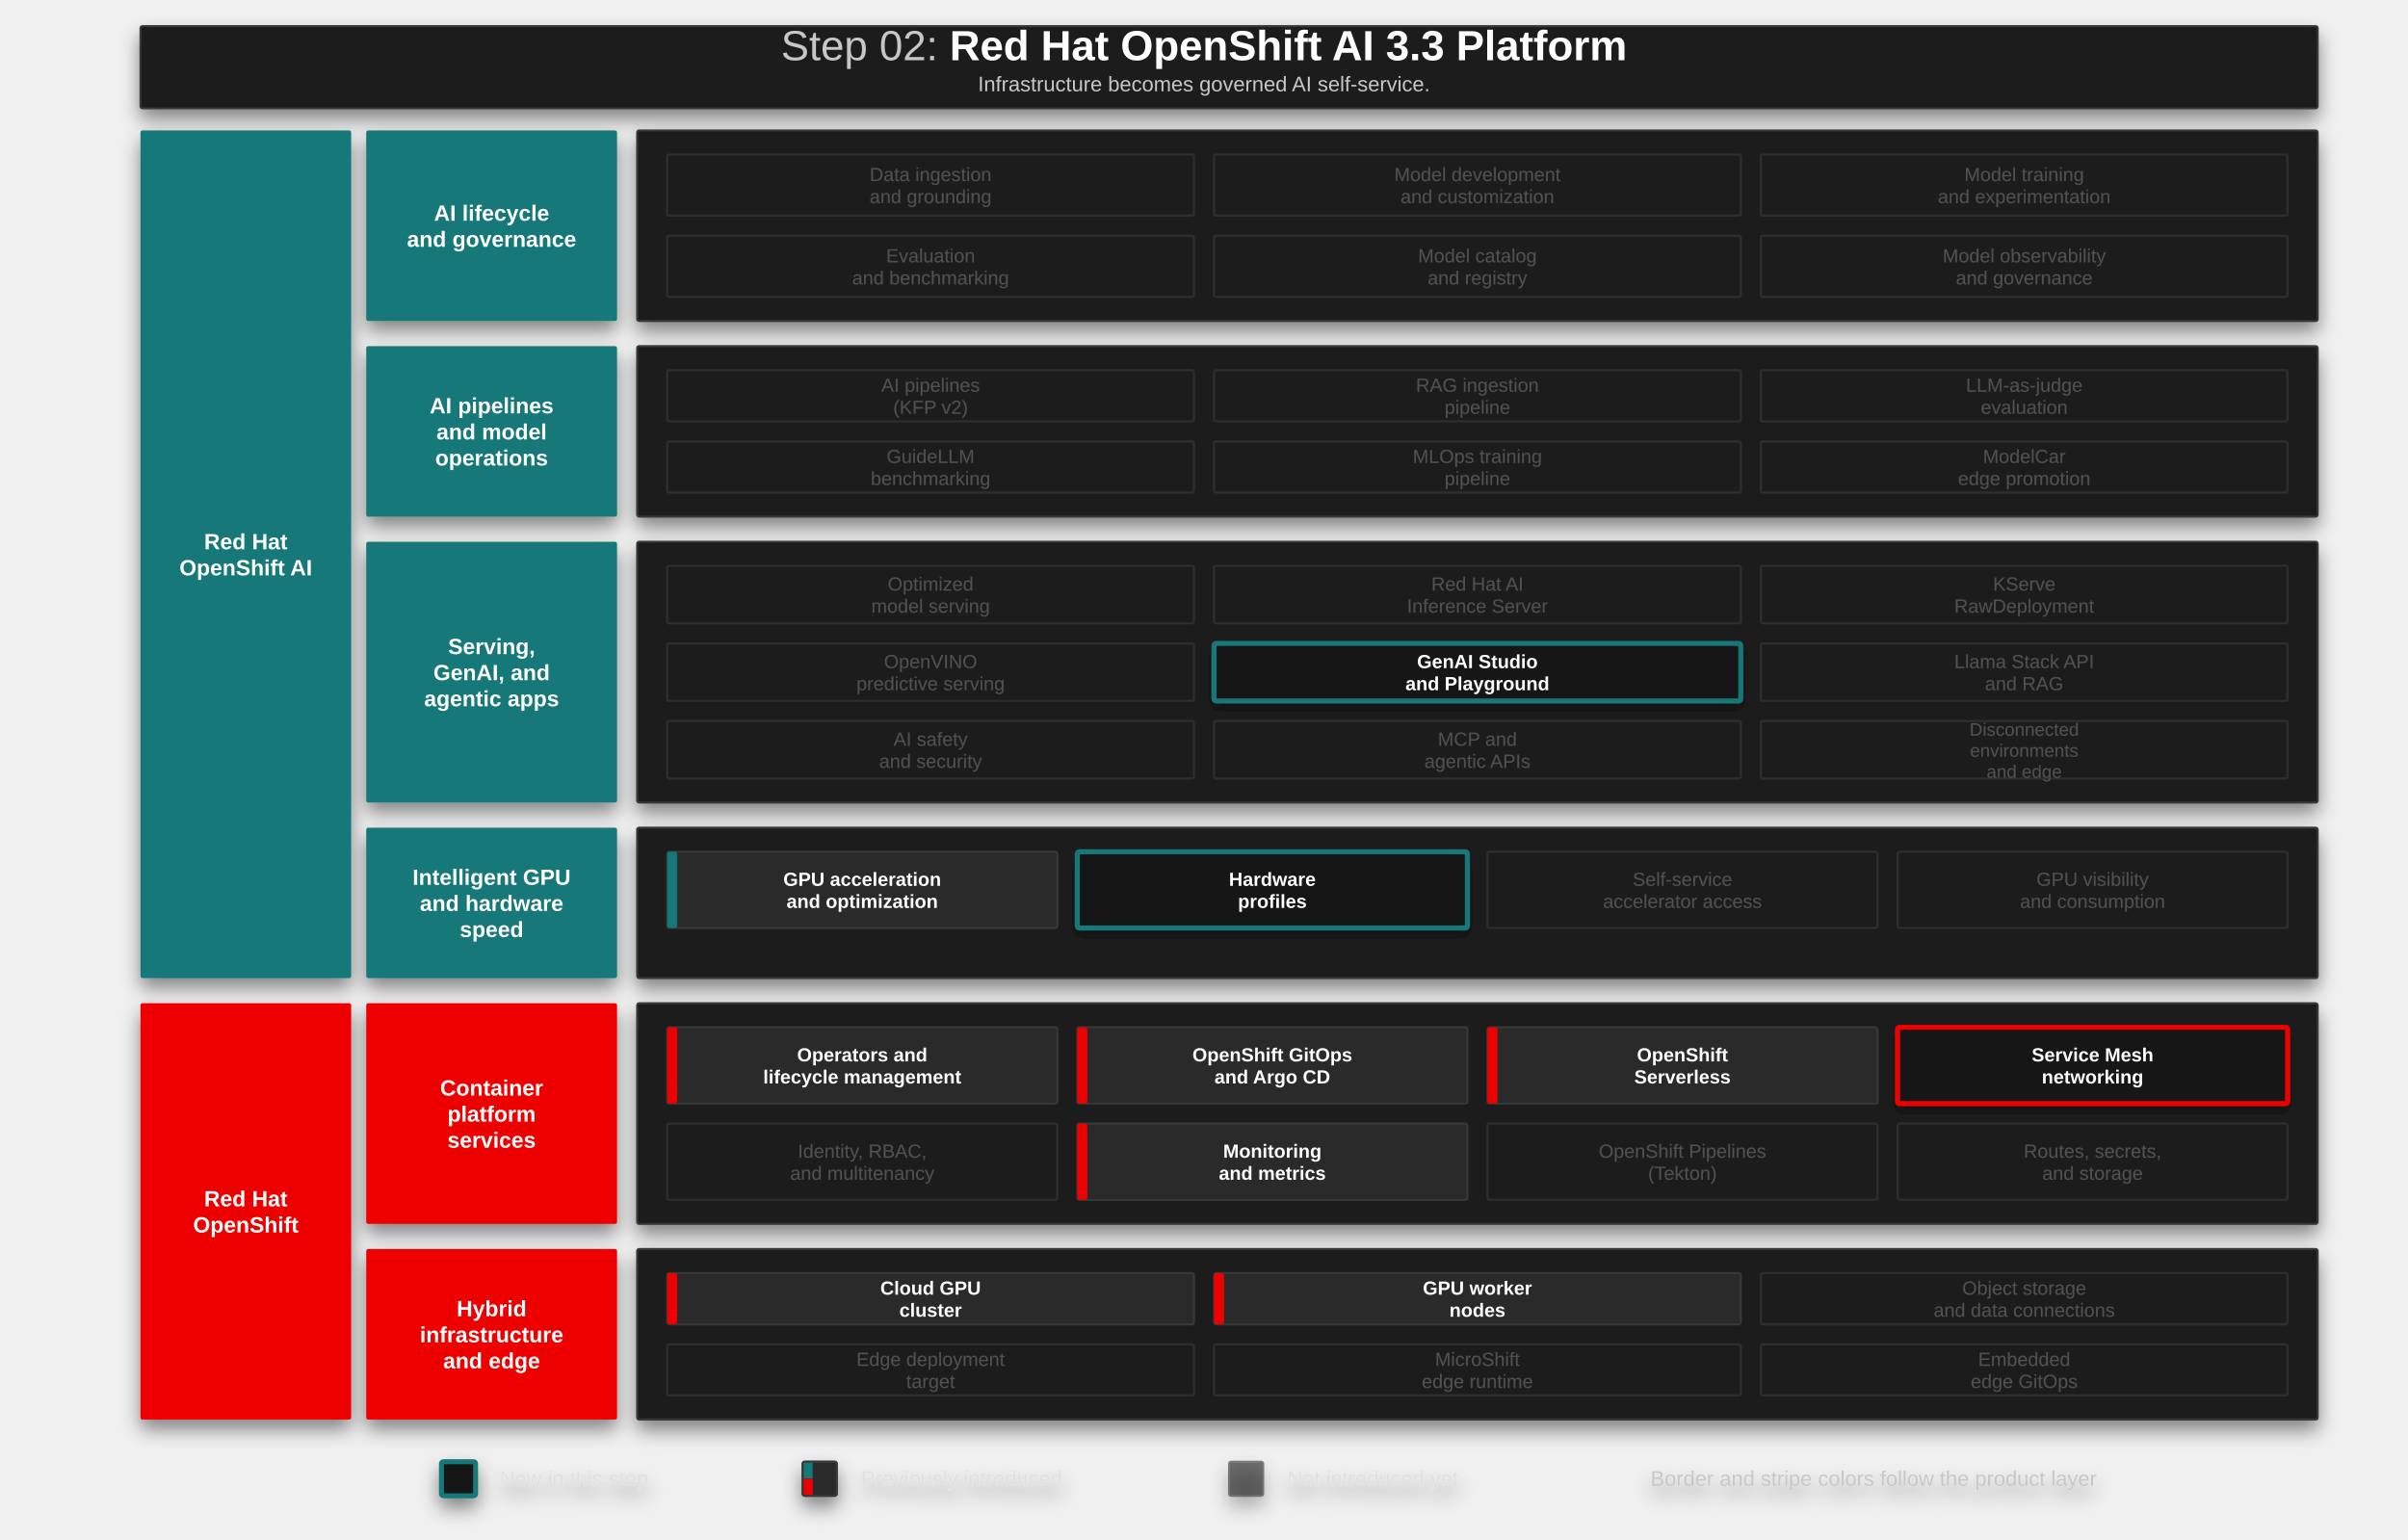
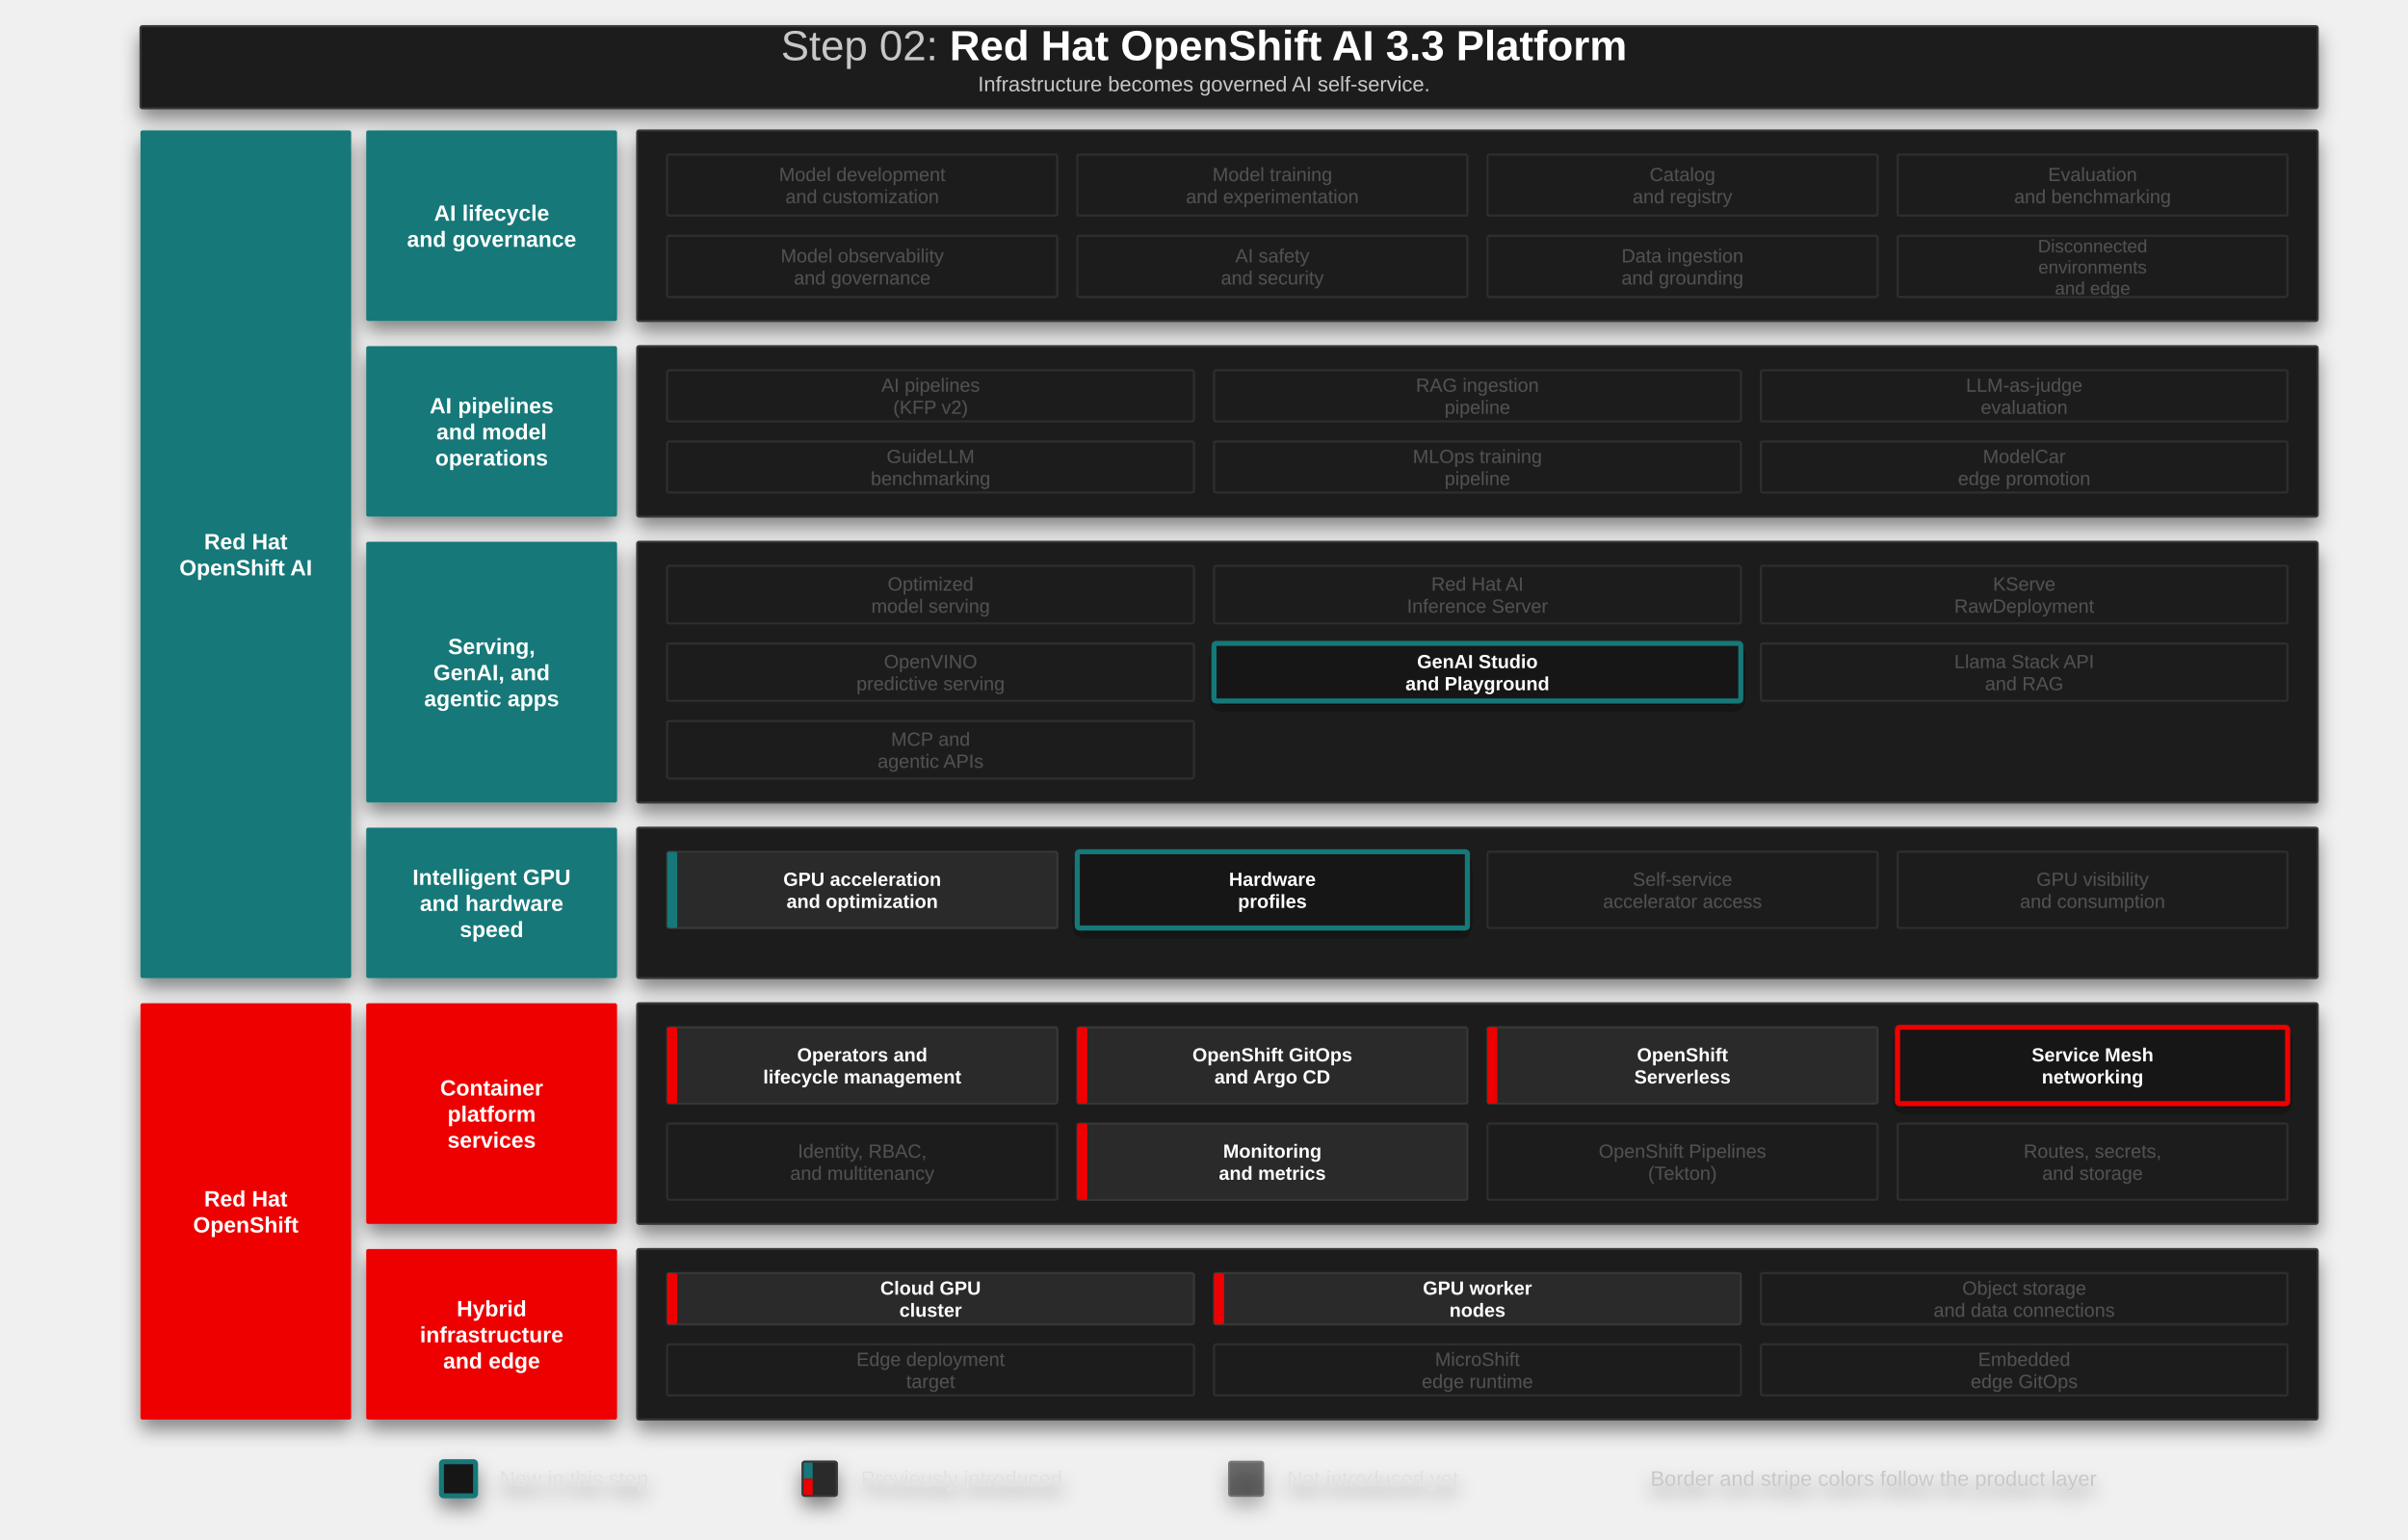
<svg xmlns="http://www.w3.org/2000/svg" width="2400" height="1535" viewBox="0 0 2400 1535" role="img" aria-labelledby="title desc">
  <style>.display{font-family:'Red Hat Display','Arial',sans-serif}.body{font-family:'Red Hat Text','Arial',sans-serif}</style>
  <defs>
    <filter id="lift" x="-20%" y="-20%" width="140%" height="140%">
      <feDropShadow dx="0" dy="6" stdDeviation="5" flood-color="#000" flood-opacity="0.55" />
    </filter>
    <filter id="panelShadow" x="-8%" y="-8%" width="116%" height="116%">
      <feDropShadow dx="0" dy="10" stdDeviation="9" flood-color="#000" flood-opacity="0.45" />
    </filter>
  </defs>
  <g filter="url(#panelShadow)">
    <rect x="140" y="26" width="2170" height="82" rx="2" fill="#1f1f1f" stroke="#383838" stroke-width="2" />
    <text x="1200.0" y="60" class="display" font-size="42" fill="#ffffff" font-weight="700" text-anchor="middle">
      <tspan fill="#c7c7c7" font-weight="500">Step 02:</tspan> Red Hat OpenShift AI 3.3 Platform</text>
    <text x="1200.0" y="91" class="body" font-size="21" fill="#c7c7c7" text-anchor="middle">Infrastructure becomes governed AI self-service.</text>
    <rect x="140" y="130" width="210" height="845" rx="2" fill="#147878" stroke="#147878" stroke-width="0" />
    <text x="245.0" y="547.5" class="body" font-size="22" fill="#ffffff" font-weight="700" text-anchor="middle">Red Hat</text>
    <text x="245.0" y="573.5" class="body" font-size="22" fill="#ffffff" font-weight="700" text-anchor="middle">OpenShift AI</text>
    <rect x="140" y="1000" width="210" height="415" rx="2" fill="#ee0000" stroke="#ee0000" stroke-width="0" />
    <text x="245.0" y="1202.5" class="body" font-size="22" fill="#ffffff" font-weight="700" text-anchor="middle">Red Hat</text>
    <text x="245.0" y="1228.5" class="body" font-size="22" fill="#ffffff" font-weight="700" text-anchor="middle">OpenShift</text>
    <rect x="365" y="130" width="250" height="190" rx="2" fill="#147878" stroke="#147878" stroke-width="0" />
    <text x="490.0" y="220.0" class="body" font-size="22" fill="#ffffff" font-weight="700" text-anchor="middle">AI lifecycle</text>
    <text x="490.0" y="246.0" class="body" font-size="22" fill="#ffffff" font-weight="700" text-anchor="middle">and governance</text>
    <rect x="635" y="130" width="1675" height="190" rx="2" fill="#1f1f1f" stroke="#383838" stroke-width="2" />
    <g opacity="0.62">
-       <rect x="665.0" y="154.0" width="525.0" height="61.0" rx="2" fill="#1f1f1f" stroke="#383838" stroke-width="2.0" />
-       <text x="927.5" y="180.5" class="body" font-size="19" fill="#707070" font-weight="450" text-anchor="middle">Data ingestion</text>
-       <text x="927.5" y="202.5" class="body" font-size="19" fill="#707070" font-weight="450" text-anchor="middle">and grounding</text>
-     </g>
-     <g opacity="0.62">
-       <rect x="1210.0" y="154.0" width="525.0" height="61.0" rx="2" fill="#1f1f1f" stroke="#383838" stroke-width="2.0" />
-       <text x="1472.5" y="180.5" class="body" font-size="19" fill="#707070" font-weight="450" text-anchor="middle">Model development</text>
-       <text x="1472.5" y="202.5" class="body" font-size="19" fill="#707070" font-weight="450" text-anchor="middle">and customization</text>
-     </g>
-     <g opacity="0.62">
-       <rect x="1755.0" y="154.0" width="525.0" height="61.0" rx="2" fill="#1f1f1f" stroke="#383838" stroke-width="2.0" />
-       <text x="2017.5" y="180.5" class="body" font-size="19" fill="#707070" font-weight="450" text-anchor="middle">Model training</text>
-       <text x="2017.5" y="202.5" class="body" font-size="19" fill="#707070" font-weight="450" text-anchor="middle">and experimentation</text>
-     </g>
-     <g opacity="0.62">
-       <rect x="665.0" y="235.0" width="525.0" height="61.0" rx="2" fill="#1f1f1f" stroke="#383838" stroke-width="2.0" />
-       <text x="927.5" y="261.5" class="body" font-size="19" fill="#707070" font-weight="450" text-anchor="middle">Evaluation</text>
-       <text x="927.5" y="283.5" class="body" font-size="19" fill="#707070" font-weight="450" text-anchor="middle">and benchmarking</text>
-     </g>
-     <g opacity="0.62">
-       <rect x="1210.0" y="235.0" width="525.0" height="61.0" rx="2" fill="#1f1f1f" stroke="#383838" stroke-width="2.0" />
-       <text x="1472.5" y="261.5" class="body" font-size="19" fill="#707070" font-weight="450" text-anchor="middle">Model catalog</text>
-       <text x="1472.5" y="283.5" class="body" font-size="19" fill="#707070" font-weight="450" text-anchor="middle">and registry</text>
-     </g>
-     <g opacity="0.62">
-       <rect x="1755.0" y="235.0" width="525.0" height="61.0" rx="2" fill="#1f1f1f" stroke="#383838" stroke-width="2.0" />
-       <text x="2017.5" y="261.5" class="body" font-size="19" fill="#707070" font-weight="450" text-anchor="middle">Model observability</text>
-       <text x="2017.5" y="283.5" class="body" font-size="19" fill="#707070" font-weight="450" text-anchor="middle">and governance</text>
+       <rect x="665.0" y="154.0" width="388.75" height="61.0" rx="2" fill="#1f1f1f" stroke="#383838" stroke-width="2.0" />
+       <text x="859.375" y="180.5" class="body" font-size="19" fill="#707070" font-weight="450" text-anchor="middle">Model development</text>
+       <text x="859.375" y="202.5" class="body" font-size="19" fill="#707070" font-weight="450" text-anchor="middle">and customization</text>
+     </g>
+     <g opacity="0.62">
+       <rect x="1073.75" y="154.0" width="388.75" height="61.0" rx="2" fill="#1f1f1f" stroke="#383838" stroke-width="2.0" />
+       <text x="1268.125" y="180.5" class="body" font-size="19" fill="#707070" font-weight="450" text-anchor="middle">Model training</text>
+       <text x="1268.125" y="202.5" class="body" font-size="19" fill="#707070" font-weight="450" text-anchor="middle">and experimentation</text>
+     </g>
+     <g opacity="0.62">
+       <rect x="1482.5" y="154.0" width="388.75" height="61.0" rx="2" fill="#1f1f1f" stroke="#383838" stroke-width="2.0" />
+       <text x="1676.875" y="180.5" class="body" font-size="19" fill="#707070" font-weight="450" text-anchor="middle">Catalog</text>
+       <text x="1676.875" y="202.5" class="body" font-size="19" fill="#707070" font-weight="450" text-anchor="middle">and registry</text>
+     </g>
+     <g opacity="0.62">
+       <rect x="1891.25" y="154.0" width="388.75" height="61.0" rx="2" fill="#1f1f1f" stroke="#383838" stroke-width="2.0" />
+       <text x="2085.625" y="180.5" class="body" font-size="19" fill="#707070" font-weight="450" text-anchor="middle">Evaluation</text>
+       <text x="2085.625" y="202.5" class="body" font-size="19" fill="#707070" font-weight="450" text-anchor="middle">and benchmarking</text>
+     </g>
+     <g opacity="0.62">
+       <rect x="665.0" y="235.0" width="388.75" height="61.0" rx="2" fill="#1f1f1f" stroke="#383838" stroke-width="2.0" />
+       <text x="859.375" y="261.5" class="body" font-size="19" fill="#707070" font-weight="450" text-anchor="middle">Model observability</text>
+       <text x="859.375" y="283.5" class="body" font-size="19" fill="#707070" font-weight="450" text-anchor="middle">and governance</text>
+     </g>
+     <g opacity="0.62">
+       <rect x="1073.75" y="235.0" width="388.75" height="61.0" rx="2" fill="#1f1f1f" stroke="#383838" stroke-width="2.0" />
+       <text x="1268.125" y="261.5" class="body" font-size="19" fill="#707070" font-weight="450" text-anchor="middle">AI safety</text>
+       <text x="1268.125" y="283.5" class="body" font-size="19" fill="#707070" font-weight="450" text-anchor="middle">and security</text>
+     </g>
+     <g opacity="0.62">
+       <rect x="1482.5" y="235.0" width="388.75" height="61.0" rx="2" fill="#1f1f1f" stroke="#383838" stroke-width="2.0" />
+       <text x="1676.875" y="261.5" class="body" font-size="19" fill="#707070" font-weight="450" text-anchor="middle">Data ingestion</text>
+       <text x="1676.875" y="283.5" class="body" font-size="19" fill="#707070" font-weight="450" text-anchor="middle">and grounding</text>
+     </g>
+     <g opacity="0.62">
+       <rect x="1891.25" y="235.0" width="388.75" height="61.0" rx="2" fill="#1f1f1f" stroke="#383838" stroke-width="2.0" />
+       <text x="2085.625" y="251.5" class="body" font-size="18" fill="#707070" font-weight="450" text-anchor="middle">Disconnected</text>
+       <text x="2085.625" y="272.5" class="body" font-size="18" fill="#707070" font-weight="450" text-anchor="middle">environments</text>
+       <text x="2085.625" y="293.5" class="body" font-size="18" fill="#707070" font-weight="450" text-anchor="middle">and edge</text>
    </g>
    <rect x="365" y="345" width="250" height="170" rx="2" fill="#147878" stroke="#147878" stroke-width="0" />
    <text x="490.0" y="412.0" class="body" font-size="22" fill="#ffffff" font-weight="700" text-anchor="middle">AI pipelines</text>
    <text x="490.0" y="438.0" class="body" font-size="22" fill="#ffffff" font-weight="700" text-anchor="middle">and model</text>
    <text x="490.0" y="464.0" class="body" font-size="22" fill="#ffffff" font-weight="700" text-anchor="middle">operations</text>
    <rect x="635" y="345" width="1675" height="170" rx="2" fill="#1f1f1f" stroke="#383838" stroke-width="2" />
    <g opacity="0.62">
      <rect x="665.0" y="369.0" width="525.0" height="51.0" rx="2" fill="#1f1f1f" stroke="#383838" stroke-width="2.0" />
      <text x="927.5" y="390.5" class="body" font-size="19" fill="#707070" font-weight="450" text-anchor="middle">AI pipelines</text>
      <text x="927.5" y="412.5" class="body" font-size="19" fill="#707070" font-weight="450" text-anchor="middle">(KFP v2)</text>
    </g>
    <g opacity="0.62">
      <rect x="1210.0" y="369.0" width="525.0" height="51.0" rx="2" fill="#1f1f1f" stroke="#383838" stroke-width="2.0" />
      <text x="1472.5" y="390.5" class="body" font-size="19" fill="#707070" font-weight="450" text-anchor="middle">RAG ingestion</text>
      <text x="1472.5" y="412.5" class="body" font-size="19" fill="#707070" font-weight="450" text-anchor="middle">pipeline</text>
    </g>
    <g opacity="0.62">
      <rect x="1755.0" y="369.0" width="525.0" height="51.0" rx="2" fill="#1f1f1f" stroke="#383838" stroke-width="2.0" />
      <text x="2017.5" y="390.5" class="body" font-size="19" fill="#707070" font-weight="450" text-anchor="middle">LLM-as-judge</text>
      <text x="2017.5" y="412.5" class="body" font-size="19" fill="#707070" font-weight="450" text-anchor="middle">evaluation</text>
    </g>
    <g opacity="0.62">
      <rect x="665.0" y="440.0" width="525.0" height="51.0" rx="2" fill="#1f1f1f" stroke="#383838" stroke-width="2.0" />
      <text x="927.5" y="461.5" class="body" font-size="19" fill="#707070" font-weight="450" text-anchor="middle">GuideLLM</text>
      <text x="927.5" y="483.5" class="body" font-size="19" fill="#707070" font-weight="450" text-anchor="middle">benchmarking</text>
    </g>
    <g opacity="0.62">
      <rect x="1210.0" y="440.0" width="525.0" height="51.0" rx="2" fill="#1f1f1f" stroke="#383838" stroke-width="2.0" />
      <text x="1472.5" y="461.5" class="body" font-size="19" fill="#707070" font-weight="450" text-anchor="middle">MLOps training</text>
      <text x="1472.5" y="483.5" class="body" font-size="19" fill="#707070" font-weight="450" text-anchor="middle">pipeline</text>
    </g>
    <g opacity="0.62">
      <rect x="1755.0" y="440.0" width="525.0" height="51.0" rx="2" fill="#1f1f1f" stroke="#383838" stroke-width="2.0" />
      <text x="2017.5" y="461.5" class="body" font-size="19" fill="#707070" font-weight="450" text-anchor="middle">ModelCar</text>
      <text x="2017.5" y="483.5" class="body" font-size="19" fill="#707070" font-weight="450" text-anchor="middle">edge promotion</text>
    </g>
    <rect x="365" y="540" width="250" height="260" rx="2" fill="#147878" stroke="#147878" stroke-width="0" />
    <text x="490.0" y="652.0" class="body" font-size="22" fill="#ffffff" font-weight="700" text-anchor="middle">Serving,</text>
    <text x="490.0" y="678.0" class="body" font-size="22" fill="#ffffff" font-weight="700" text-anchor="middle">GenAI, and</text>
    <text x="490.0" y="704.0" class="body" font-size="22" fill="#ffffff" font-weight="700" text-anchor="middle">agentic apps</text>
    <rect x="635" y="540" width="1675" height="260" rx="2" fill="#1f1f1f" stroke="#383838" stroke-width="2" />
    <g opacity="0.62">
      <rect x="665.0" y="564.0" width="525.0" height="57.333" rx="2" fill="#1f1f1f" stroke="#383838" stroke-width="2.0" />
      <text x="927.5" y="588.667" class="body" font-size="19" fill="#707070" font-weight="450" text-anchor="middle">Optimized</text>
      <text x="927.5" y="610.667" class="body" font-size="19" fill="#707070" font-weight="450" text-anchor="middle">model serving</text>
    </g>
    <g opacity="0.62">
      <rect x="1210.0" y="564.0" width="525.0" height="57.333" rx="2" fill="#1f1f1f" stroke="#383838" stroke-width="2.0" />
      <text x="1472.5" y="588.667" class="body" font-size="19" fill="#707070" font-weight="450" text-anchor="middle">Red Hat AI</text>
      <text x="1472.5" y="610.667" class="body" font-size="19" fill="#707070" font-weight="450" text-anchor="middle">Inference Server</text>
    </g>
    <g opacity="0.62">
      <rect x="1755.0" y="564.0" width="525.0" height="57.333" rx="2" fill="#1f1f1f" stroke="#383838" stroke-width="2.0" />
      <text x="2017.5" y="588.667" class="body" font-size="19" fill="#707070" font-weight="450" text-anchor="middle">KServe</text>
      <text x="2017.5" y="610.667" class="body" font-size="19" fill="#707070" font-weight="450" text-anchor="middle">RawDeployment</text>
    </g>
    <g opacity="0.62">
      <rect x="665.0" y="641.333" width="525.0" height="57.333" rx="2" fill="#1f1f1f" stroke="#383838" stroke-width="2.0" />
      <text x="927.5" y="666.0" class="body" font-size="19" fill="#707070" font-weight="450" text-anchor="middle">OpenVINO</text>
      <text x="927.5" y="688.0" class="body" font-size="19" fill="#707070" font-weight="450" text-anchor="middle">predictive serving</text>
    </g>
    <g filter="url(#lift)">
      <rect x="1210.0" y="641.333" width="525.0" height="57.333" rx="2" fill="#151515" stroke="#147878" stroke-width="5.0" />
      <text x="1472.5" y="666.0" class="body" font-size="19" fill="#ffffff" font-weight="700" text-anchor="middle">GenAI Studio</text>
      <text x="1472.5" y="688.0" class="body" font-size="19" fill="#ffffff" font-weight="700" text-anchor="middle">and Playground</text>
    </g>
    <g opacity="0.62">
      <rect x="1755.0" y="641.333" width="525.0" height="57.333" rx="2" fill="#1f1f1f" stroke="#383838" stroke-width="2.0" />
      <text x="2017.5" y="666.0" class="body" font-size="19" fill="#707070" font-weight="450" text-anchor="middle">Llama Stack API</text>
      <text x="2017.5" y="688.0" class="body" font-size="19" fill="#707070" font-weight="450" text-anchor="middle">and RAG</text>
    </g>
    <g opacity="0.62">
      <rect x="665.0" y="718.667" width="525.0" height="57.333" rx="2" fill="#1f1f1f" stroke="#383838" stroke-width="2.0" />
-       <text x="927.5" y="743.333" class="body" font-size="19" fill="#707070" font-weight="450" text-anchor="middle">AI safety</text>
-       <text x="927.5" y="765.333" class="body" font-size="19" fill="#707070" font-weight="450" text-anchor="middle">and security</text>
-     </g>
-     <g opacity="0.62">
-       <rect x="1210.0" y="718.667" width="525.0" height="57.333" rx="2" fill="#1f1f1f" stroke="#383838" stroke-width="2.0" />
-       <text x="1472.5" y="743.333" class="body" font-size="19" fill="#707070" font-weight="450" text-anchor="middle">MCP and</text>
-       <text x="1472.5" y="765.333" class="body" font-size="19" fill="#707070" font-weight="450" text-anchor="middle">agentic APIs</text>
-     </g>
-     <g opacity="0.62">
-       <rect x="1755.0" y="718.667" width="525.0" height="57.333" rx="2" fill="#1f1f1f" stroke="#383838" stroke-width="2.0" />
-       <text x="2017.5" y="733.333" class="body" font-size="18" fill="#707070" font-weight="450" text-anchor="middle">Disconnected</text>
-       <text x="2017.5" y="754.333" class="body" font-size="18" fill="#707070" font-weight="450" text-anchor="middle">environments</text>
-       <text x="2017.5" y="775.333" class="body" font-size="18" fill="#707070" font-weight="450" text-anchor="middle">and edge</text>
+       <text x="927.5" y="743.333" class="body" font-size="19" fill="#707070" font-weight="450" text-anchor="middle">MCP and</text>
+       <text x="927.5" y="765.333" class="body" font-size="19" fill="#707070" font-weight="450" text-anchor="middle">agentic APIs</text>
    </g>
    <rect x="365" y="825" width="250" height="150" rx="2" fill="#147878" stroke="#147878" stroke-width="0" />
    <text x="490.0" y="882.0" class="body" font-size="22" fill="#ffffff" font-weight="700" text-anchor="middle">Intelligent GPU</text>
    <text x="490.0" y="908.0" class="body" font-size="22" fill="#ffffff" font-weight="700" text-anchor="middle">and hardware</text>
    <text x="490.0" y="934.0" class="body" font-size="22" fill="#ffffff" font-weight="700" text-anchor="middle">speed</text>
    <rect x="635" y="825" width="1675" height="150" rx="2" fill="#1f1f1f" stroke="#383838" stroke-width="2" />
    <g>
      <rect x="665.0" y="849" width="388.75" height="76" rx="2" fill="#292929" stroke="#383838" stroke-width="2.0" />
      <rect x="665.0" y="849" width="10" height="76" rx="2" fill="#147878" stroke="#147878" stroke-width="0" />
      <text x="859.375" y="883.0" class="body" font-size="19" fill="#ffffff" font-weight="550" text-anchor="middle">GPU acceleration</text>
      <text x="859.375" y="905.0" class="body" font-size="19" fill="#ffffff" font-weight="550" text-anchor="middle">and optimization</text>
    </g>
    <g filter="url(#lift)">
      <rect x="1073.75" y="849" width="388.75" height="76" rx="2" fill="#151515" stroke="#147878" stroke-width="5.0" />
      <text x="1268.125" y="883.0" class="body" font-size="19" fill="#ffffff" font-weight="700" text-anchor="middle">Hardware</text>
      <text x="1268.125" y="905.0" class="body" font-size="19" fill="#ffffff" font-weight="700" text-anchor="middle">profiles</text>
    </g>
    <g opacity="0.62">
      <rect x="1482.5" y="849" width="388.75" height="76" rx="2" fill="#1f1f1f" stroke="#383838" stroke-width="2.0" />
      <text x="1676.875" y="883.0" class="body" font-size="19" fill="#707070" font-weight="450" text-anchor="middle">Self-service</text>
      <text x="1676.875" y="905.0" class="body" font-size="19" fill="#707070" font-weight="450" text-anchor="middle">accelerator access</text>
    </g>
    <g opacity="0.62">
      <rect x="1891.25" y="849" width="388.75" height="76" rx="2" fill="#1f1f1f" stroke="#383838" stroke-width="2.0" />
      <text x="2085.625" y="883.0" class="body" font-size="19" fill="#707070" font-weight="450" text-anchor="middle">GPU visibility</text>
      <text x="2085.625" y="905.0" class="body" font-size="19" fill="#707070" font-weight="450" text-anchor="middle">and consumption</text>
    </g>
    <rect x="365" y="1000" width="250" height="220" rx="2" fill="#ee0000" stroke="#ee0000" stroke-width="0" />
    <text x="490.0" y="1092.0" class="body" font-size="22" fill="#ffffff" font-weight="700" text-anchor="middle">Container</text>
    <text x="490.0" y="1118.0" class="body" font-size="22" fill="#ffffff" font-weight="700" text-anchor="middle">platform</text>
    <text x="490.0" y="1144.0" class="body" font-size="22" fill="#ffffff" font-weight="700" text-anchor="middle">services</text>
    <rect x="635" y="1000" width="1675" height="220" rx="2" fill="#1f1f1f" stroke="#383838" stroke-width="2" />
    <g>
      <rect x="665.0" y="1024" width="388.75" height="76" rx="2" fill="#292929" stroke="#383838" stroke-width="2.0" />
      <rect x="665.0" y="1024" width="10" height="76" rx="2" fill="#ee0000" stroke="#ee0000" stroke-width="0" />
      <text x="859.375" y="1058.0" class="body" font-size="19" fill="#ffffff" font-weight="550" text-anchor="middle">Operators and</text>
      <text x="859.375" y="1080.0" class="body" font-size="19" fill="#ffffff" font-weight="550" text-anchor="middle">lifecycle management</text>
    </g>
    <g>
      <rect x="1073.75" y="1024" width="388.75" height="76" rx="2" fill="#292929" stroke="#383838" stroke-width="2.0" />
      <rect x="1073.75" y="1024" width="10" height="76" rx="2" fill="#ee0000" stroke="#ee0000" stroke-width="0" />
      <text x="1268.125" y="1058.0" class="body" font-size="19" fill="#ffffff" font-weight="550" text-anchor="middle">OpenShift GitOps</text>
      <text x="1268.125" y="1080.0" class="body" font-size="19" fill="#ffffff" font-weight="550" text-anchor="middle">and Argo CD</text>
    </g>
    <g>
      <rect x="1482.5" y="1024" width="388.75" height="76" rx="2" fill="#292929" stroke="#383838" stroke-width="2.0" />
      <rect x="1482.5" y="1024" width="10" height="76" rx="2" fill="#ee0000" stroke="#ee0000" stroke-width="0" />
      <text x="1676.875" y="1058.0" class="body" font-size="19" fill="#ffffff" font-weight="550" text-anchor="middle">OpenShift</text>
      <text x="1676.875" y="1080.0" class="body" font-size="19" fill="#ffffff" font-weight="550" text-anchor="middle">Serverless</text>
    </g>
    <g filter="url(#lift)">
      <rect x="1891.25" y="1024" width="388.75" height="76" rx="2" fill="#151515" stroke="#ee0000" stroke-width="5.0" />
      <text x="2085.625" y="1058.0" class="body" font-size="19" fill="#ffffff" font-weight="700" text-anchor="middle">Service Mesh</text>
      <text x="2085.625" y="1080.0" class="body" font-size="19" fill="#ffffff" font-weight="700" text-anchor="middle">networking</text>
    </g>
    <g opacity="0.62">
      <rect x="665.0" y="1120" width="388.75" height="76" rx="2" fill="#1f1f1f" stroke="#383838" stroke-width="2.0" />
      <text x="859.375" y="1154.0" class="body" font-size="19" fill="#707070" font-weight="450" text-anchor="middle">Identity, RBAC,</text>
      <text x="859.375" y="1176.0" class="body" font-size="19" fill="#707070" font-weight="450" text-anchor="middle">and multitenancy</text>
    </g>
    <g>
      <rect x="1073.75" y="1120" width="388.75" height="76" rx="2" fill="#292929" stroke="#383838" stroke-width="2.0" />
      <rect x="1073.75" y="1120" width="10" height="76" rx="2" fill="#ee0000" stroke="#ee0000" stroke-width="0" />
      <text x="1268.125" y="1154.0" class="body" font-size="19" fill="#ffffff" font-weight="550" text-anchor="middle">Monitoring</text>
      <text x="1268.125" y="1176.0" class="body" font-size="19" fill="#ffffff" font-weight="550" text-anchor="middle">and metrics</text>
    </g>
    <g opacity="0.62">
      <rect x="1482.5" y="1120" width="388.75" height="76" rx="2" fill="#1f1f1f" stroke="#383838" stroke-width="2.0" />
      <text x="1676.875" y="1154.0" class="body" font-size="19" fill="#707070" font-weight="450" text-anchor="middle">OpenShift Pipelines</text>
      <text x="1676.875" y="1176.0" class="body" font-size="19" fill="#707070" font-weight="450" text-anchor="middle">(Tekton)</text>
    </g>
    <g opacity="0.62">
      <rect x="1891.25" y="1120" width="388.75" height="76" rx="2" fill="#1f1f1f" stroke="#383838" stroke-width="2.0" />
      <text x="2085.625" y="1154.0" class="body" font-size="19" fill="#707070" font-weight="450" text-anchor="middle">Routes, secrets,</text>
      <text x="2085.625" y="1176.0" class="body" font-size="19" fill="#707070" font-weight="450" text-anchor="middle">and storage</text>
    </g>
    <rect x="365" y="1245" width="250" height="170" rx="2" fill="#ee0000" stroke="#ee0000" stroke-width="0" />
    <text x="490.0" y="1312.0" class="body" font-size="22" fill="#ffffff" font-weight="700" text-anchor="middle">Hybrid</text>
    <text x="490.0" y="1338.0" class="body" font-size="22" fill="#ffffff" font-weight="700" text-anchor="middle">infrastructure</text>
    <text x="490.0" y="1364.0" class="body" font-size="22" fill="#ffffff" font-weight="700" text-anchor="middle">and edge</text>
    <rect x="635" y="1245" width="1675" height="170" rx="2" fill="#1f1f1f" stroke="#383838" stroke-width="2" />
    <g>
      <rect x="665.0" y="1269.0" width="525.0" height="51.0" rx="2" fill="#292929" stroke="#383838" stroke-width="2.0" />
      <rect x="665.0" y="1269.0" width="10" height="51.0" rx="2" fill="#ee0000" stroke="#ee0000" stroke-width="0" />
      <text x="927.5" y="1290.5" class="body" font-size="19" fill="#ffffff" font-weight="550" text-anchor="middle">Cloud GPU</text>
      <text x="927.5" y="1312.5" class="body" font-size="19" fill="#ffffff" font-weight="550" text-anchor="middle">cluster</text>
    </g>
    <g>
      <rect x="1210.0" y="1269.0" width="525.0" height="51.0" rx="2" fill="#292929" stroke="#383838" stroke-width="2.0" />
      <rect x="1210.0" y="1269.0" width="10" height="51.0" rx="2" fill="#ee0000" stroke="#ee0000" stroke-width="0" />
      <text x="1472.5" y="1290.5" class="body" font-size="19" fill="#ffffff" font-weight="550" text-anchor="middle">GPU worker</text>
      <text x="1472.5" y="1312.5" class="body" font-size="19" fill="#ffffff" font-weight="550" text-anchor="middle">nodes</text>
    </g>
    <g opacity="0.62">
      <rect x="1755.0" y="1269.0" width="525.0" height="51.0" rx="2" fill="#1f1f1f" stroke="#383838" stroke-width="2.0" />
      <text x="2017.5" y="1290.5" class="body" font-size="19" fill="#707070" font-weight="450" text-anchor="middle">Object storage</text>
      <text x="2017.5" y="1312.5" class="body" font-size="19" fill="#707070" font-weight="450" text-anchor="middle">and data connections</text>
    </g>
    <g opacity="0.62">
      <rect x="665.0" y="1340.0" width="525.0" height="51.0" rx="2" fill="#1f1f1f" stroke="#383838" stroke-width="2.0" />
      <text x="927.5" y="1361.5" class="body" font-size="19" fill="#707070" font-weight="450" text-anchor="middle">Edge deployment</text>
      <text x="927.5" y="1383.5" class="body" font-size="19" fill="#707070" font-weight="450" text-anchor="middle">target</text>
    </g>
    <g opacity="0.62">
      <rect x="1210.0" y="1340.0" width="525.0" height="51.0" rx="2" fill="#1f1f1f" stroke="#383838" stroke-width="2.0" />
      <text x="1472.5" y="1361.5" class="body" font-size="19" fill="#707070" font-weight="450" text-anchor="middle">MicroShift</text>
      <text x="1472.5" y="1383.5" class="body" font-size="19" fill="#707070" font-weight="450" text-anchor="middle">edge runtime</text>
    </g>
    <g opacity="0.62">
      <rect x="1755.0" y="1340.0" width="525.0" height="51.0" rx="2" fill="#1f1f1f" stroke="#383838" stroke-width="2.0" />
      <text x="2017.5" y="1361.5" class="body" font-size="19" fill="#707070" font-weight="450" text-anchor="middle">Embedded</text>
      <text x="2017.5" y="1383.5" class="body" font-size="19" fill="#707070" font-weight="450" text-anchor="middle">edge GitOps</text>
    </g>
    <rect x="440" y="1457" width="34" height="34" rx="2" fill="#151515" stroke="#147878" stroke-width="5" />
    <text x="498" y="1481" class="body" font-size="21" fill="#e0e0e0">New in this step</text>
    <rect x="800" y="1457" width="34" height="34" rx="2" fill="#292929" stroke="#383838" stroke-width="2" />
    <rect x="800" y="1457" width="10" height="17" rx="0" fill="#147878" stroke="#147878" stroke-width="0" />
    <rect x="800" y="1474" width="10" height="17" rx="0" fill="#ee0000" stroke="#ee0000" stroke-width="0" />
    <rect x="800" y="1457" width="34" height="34" rx="2" fill="none" stroke="#383838" stroke-width="2" />
    <text x="858" y="1481" class="body" font-size="21" fill="#e0e0e0">Previously introduced</text>
    <rect x="1225" y="1457" width="34" height="34" rx="2" fill="#1f1f1f" stroke="#383838" stroke-width="2" opacity="0.62" />
    <text x="1283" y="1481" class="body" font-size="21" fill="#e0e0e0">Not introduced yet</text>
    <text x="1645" y="1481" class="body" font-size="21" fill="#c7c7c7">Border and stripe colors follow the product layer</text>
  </g>
</svg>
